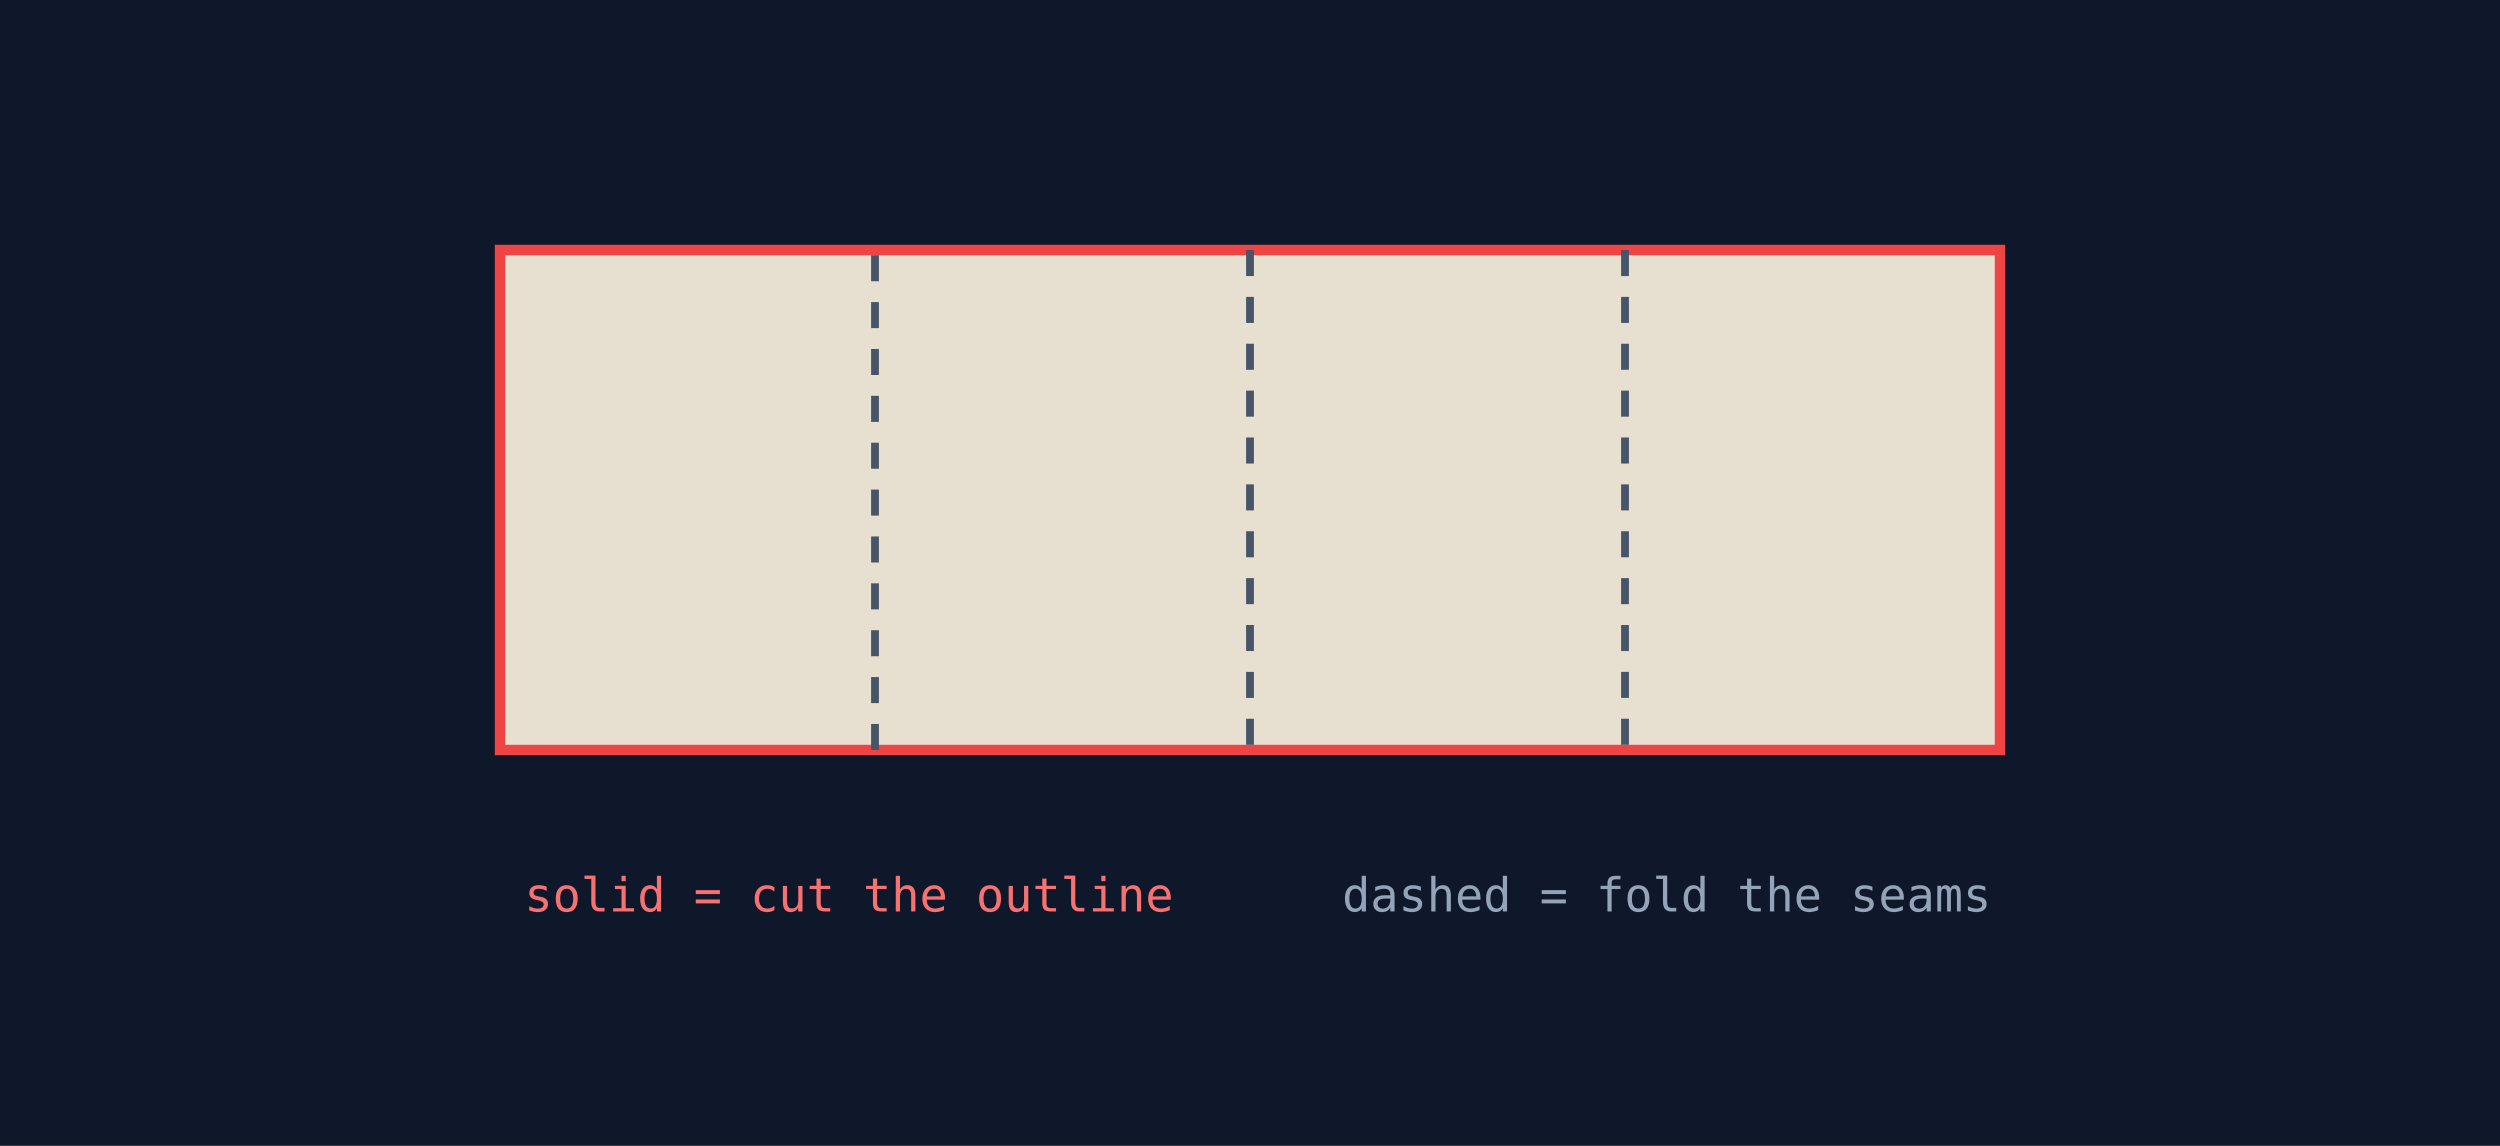
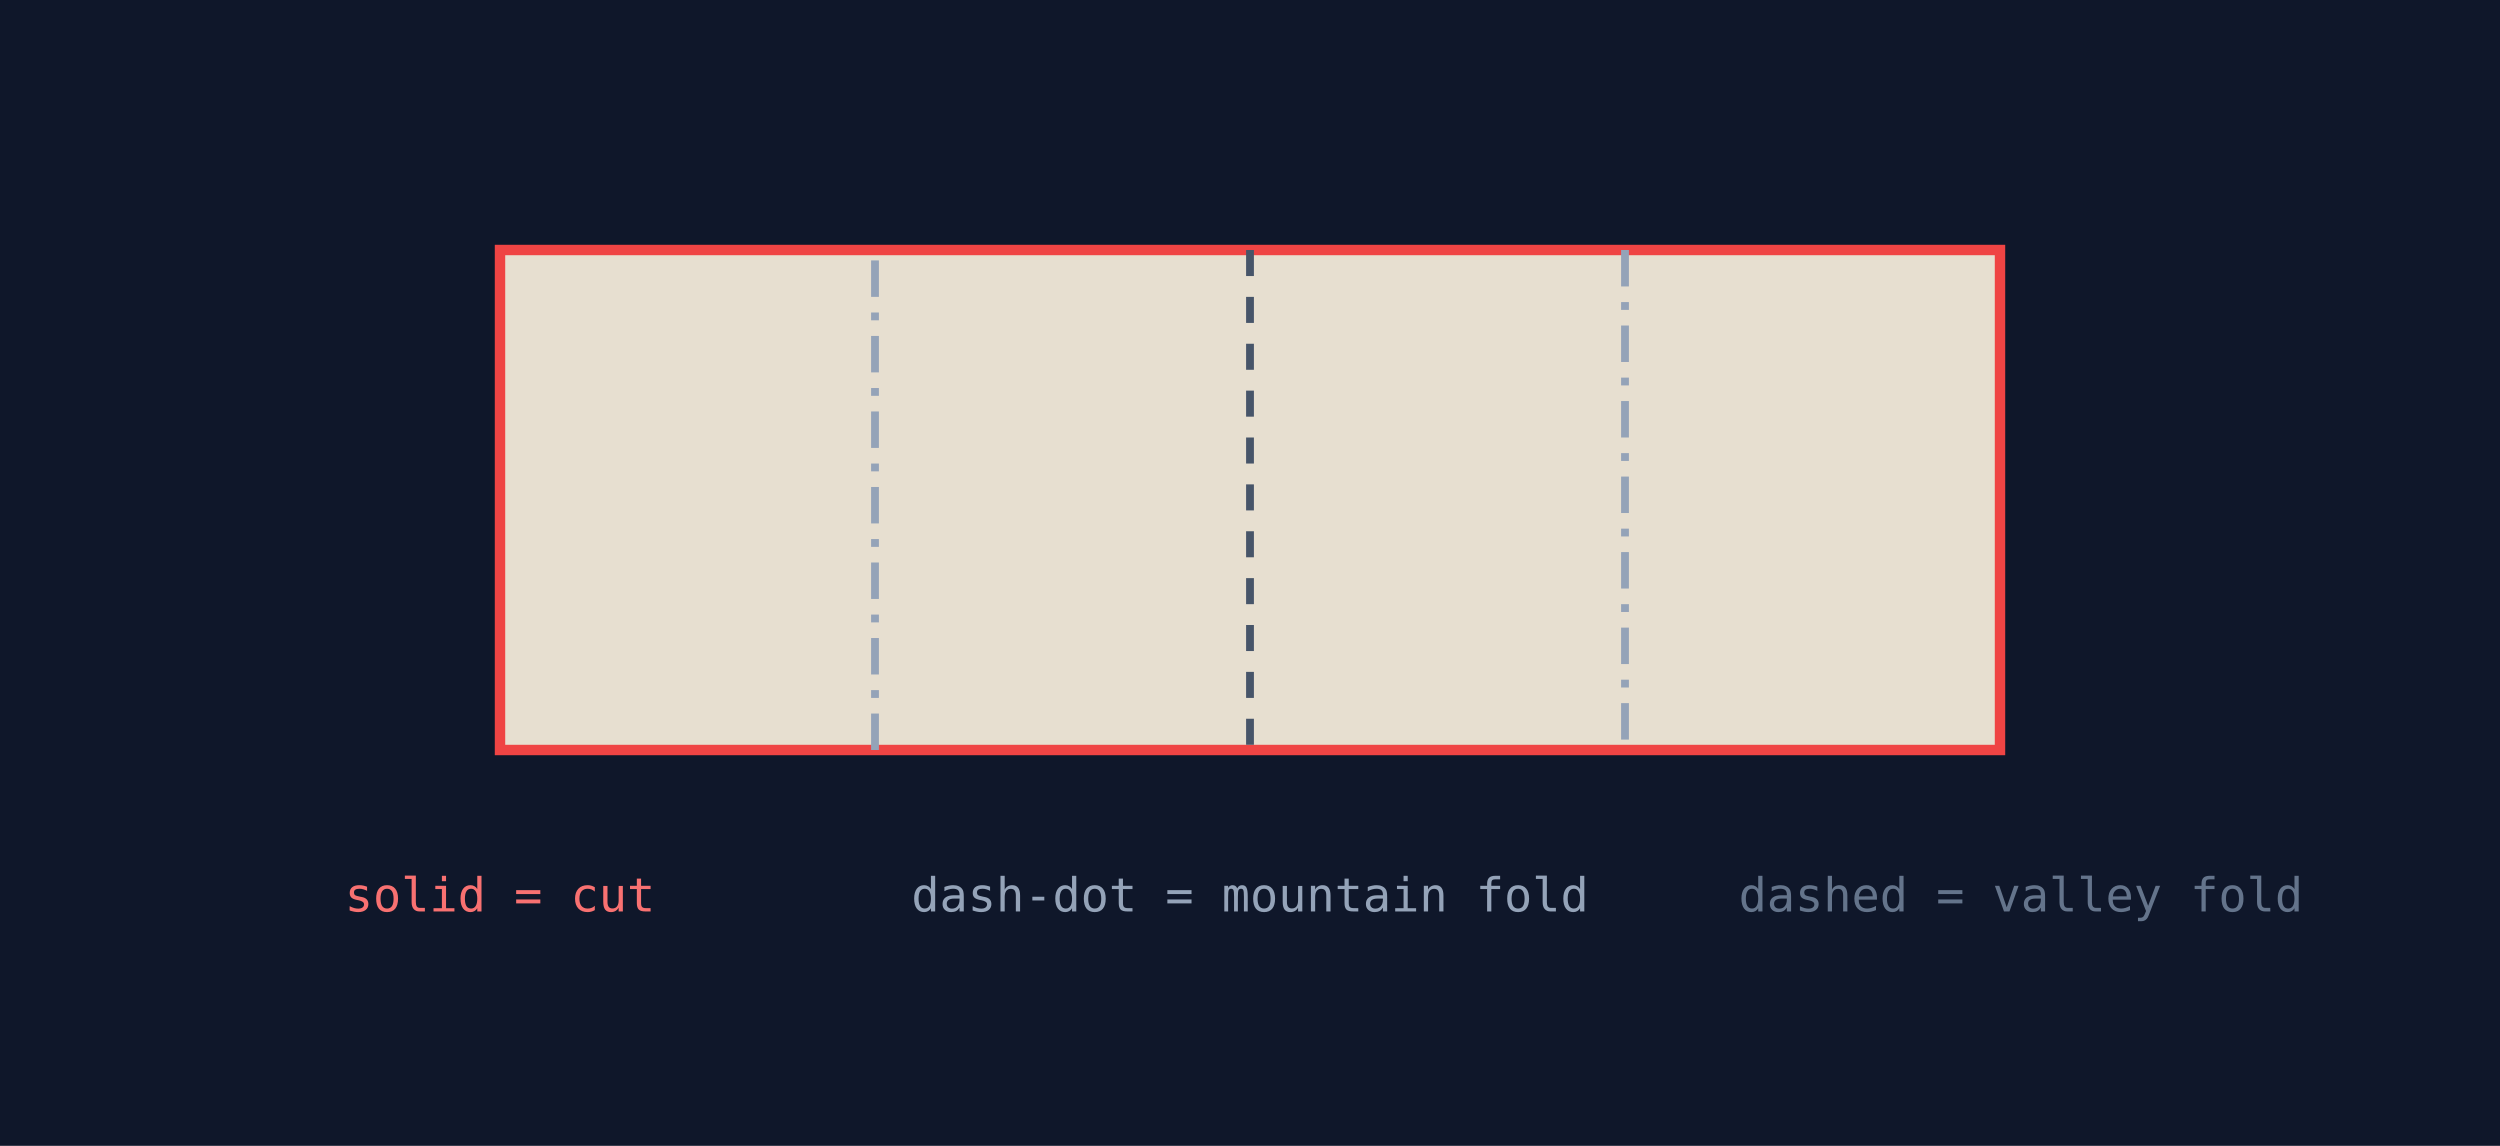
<svg xmlns="http://www.w3.org/2000/svg" viewBox="0 0 480 220" width="480" height="220">
  <path data-layer-name="bg" id="bg" d="M 0 0 l 480 0 l 0 220 l -480 0 z" fill="#0f172a" stroke="none" stroke-width="2" />
  <g data-layer-name="scene" id="scene">
    <path data-layer-name="panels" id="panels" d="M 96 48 m 72 0 l 72 0 l 0 96 l -72 0 l 0 -96 z M 96 48 m 144 0 l 72 0 l 0 96 l -72 0 l 0 -96 z M 96 48 m 216 0 l 72 0 v 96 l -72 0 l 0 -96 z M 96 48 m 72 96 l -72 0 l 0 -96 l 72 0 l 0 96 z" fill="#e7dfd0" stroke="none" stroke-width="2" />
    <path data-layer-name="cut-line" id="cut-line" d="M 96 48 h 288 v 96 h -288 z" fill="none" stroke="#ef4444" stroke-width="2" />
-     <path data-layer-name="fold-lines" id="fold-lines" d="M 168 144 l 0 -96 M 240 48 l 0 96 M 312 48 l 0 96" fill="none" stroke="#475569" stroke-width="1.5" stroke-dasharray="5 4" />
-     <text data-layer-name="cut-caption" id="cut-caption" x="163" y="175" font-family="monospace" font-size="9" fill="#f87171" text-anchor="middle">solid = cut the outline</text>
-     <text data-layer-name="fold-caption" id="fold-caption" x="320" y="175" font-family="monospace" font-size="9" fill="#94a3b8" text-anchor="middle">dashed = fold the seams</text>
+     <path data-layer-name="mountain-folds" id="mountain-folds" d="M 168 144 l 0 -96 M 312 48 l 0 96" fill="none" stroke="#94a3b8" stroke-width="1.5" stroke-dasharray="7 3 1.5 3" />
+     <path data-layer-name="valley-folds" id="valley-folds" d="M 240 48 l 0 96" fill="none" stroke="#475569" stroke-width="1.5" stroke-dasharray="5 4" />
+     <text data-layer-name="cut-caption" id="cut-caption" x="96" y="175" font-family="monospace" font-size="9" fill="#f87171" text-anchor="middle">solid = cut</text>
+     <text data-layer-name="mountain-caption" id="mountain-caption" x="240" y="175" font-family="monospace" font-size="9" fill="#94a3b8" text-anchor="middle">dash-dot = mountain fold</text>
+     <text data-layer-name="valley-caption" id="valley-caption" x="388" y="175" font-family="monospace" font-size="9" fill="#64748b" text-anchor="middle">dashed = valley fold</text>
  </g>
</svg>
